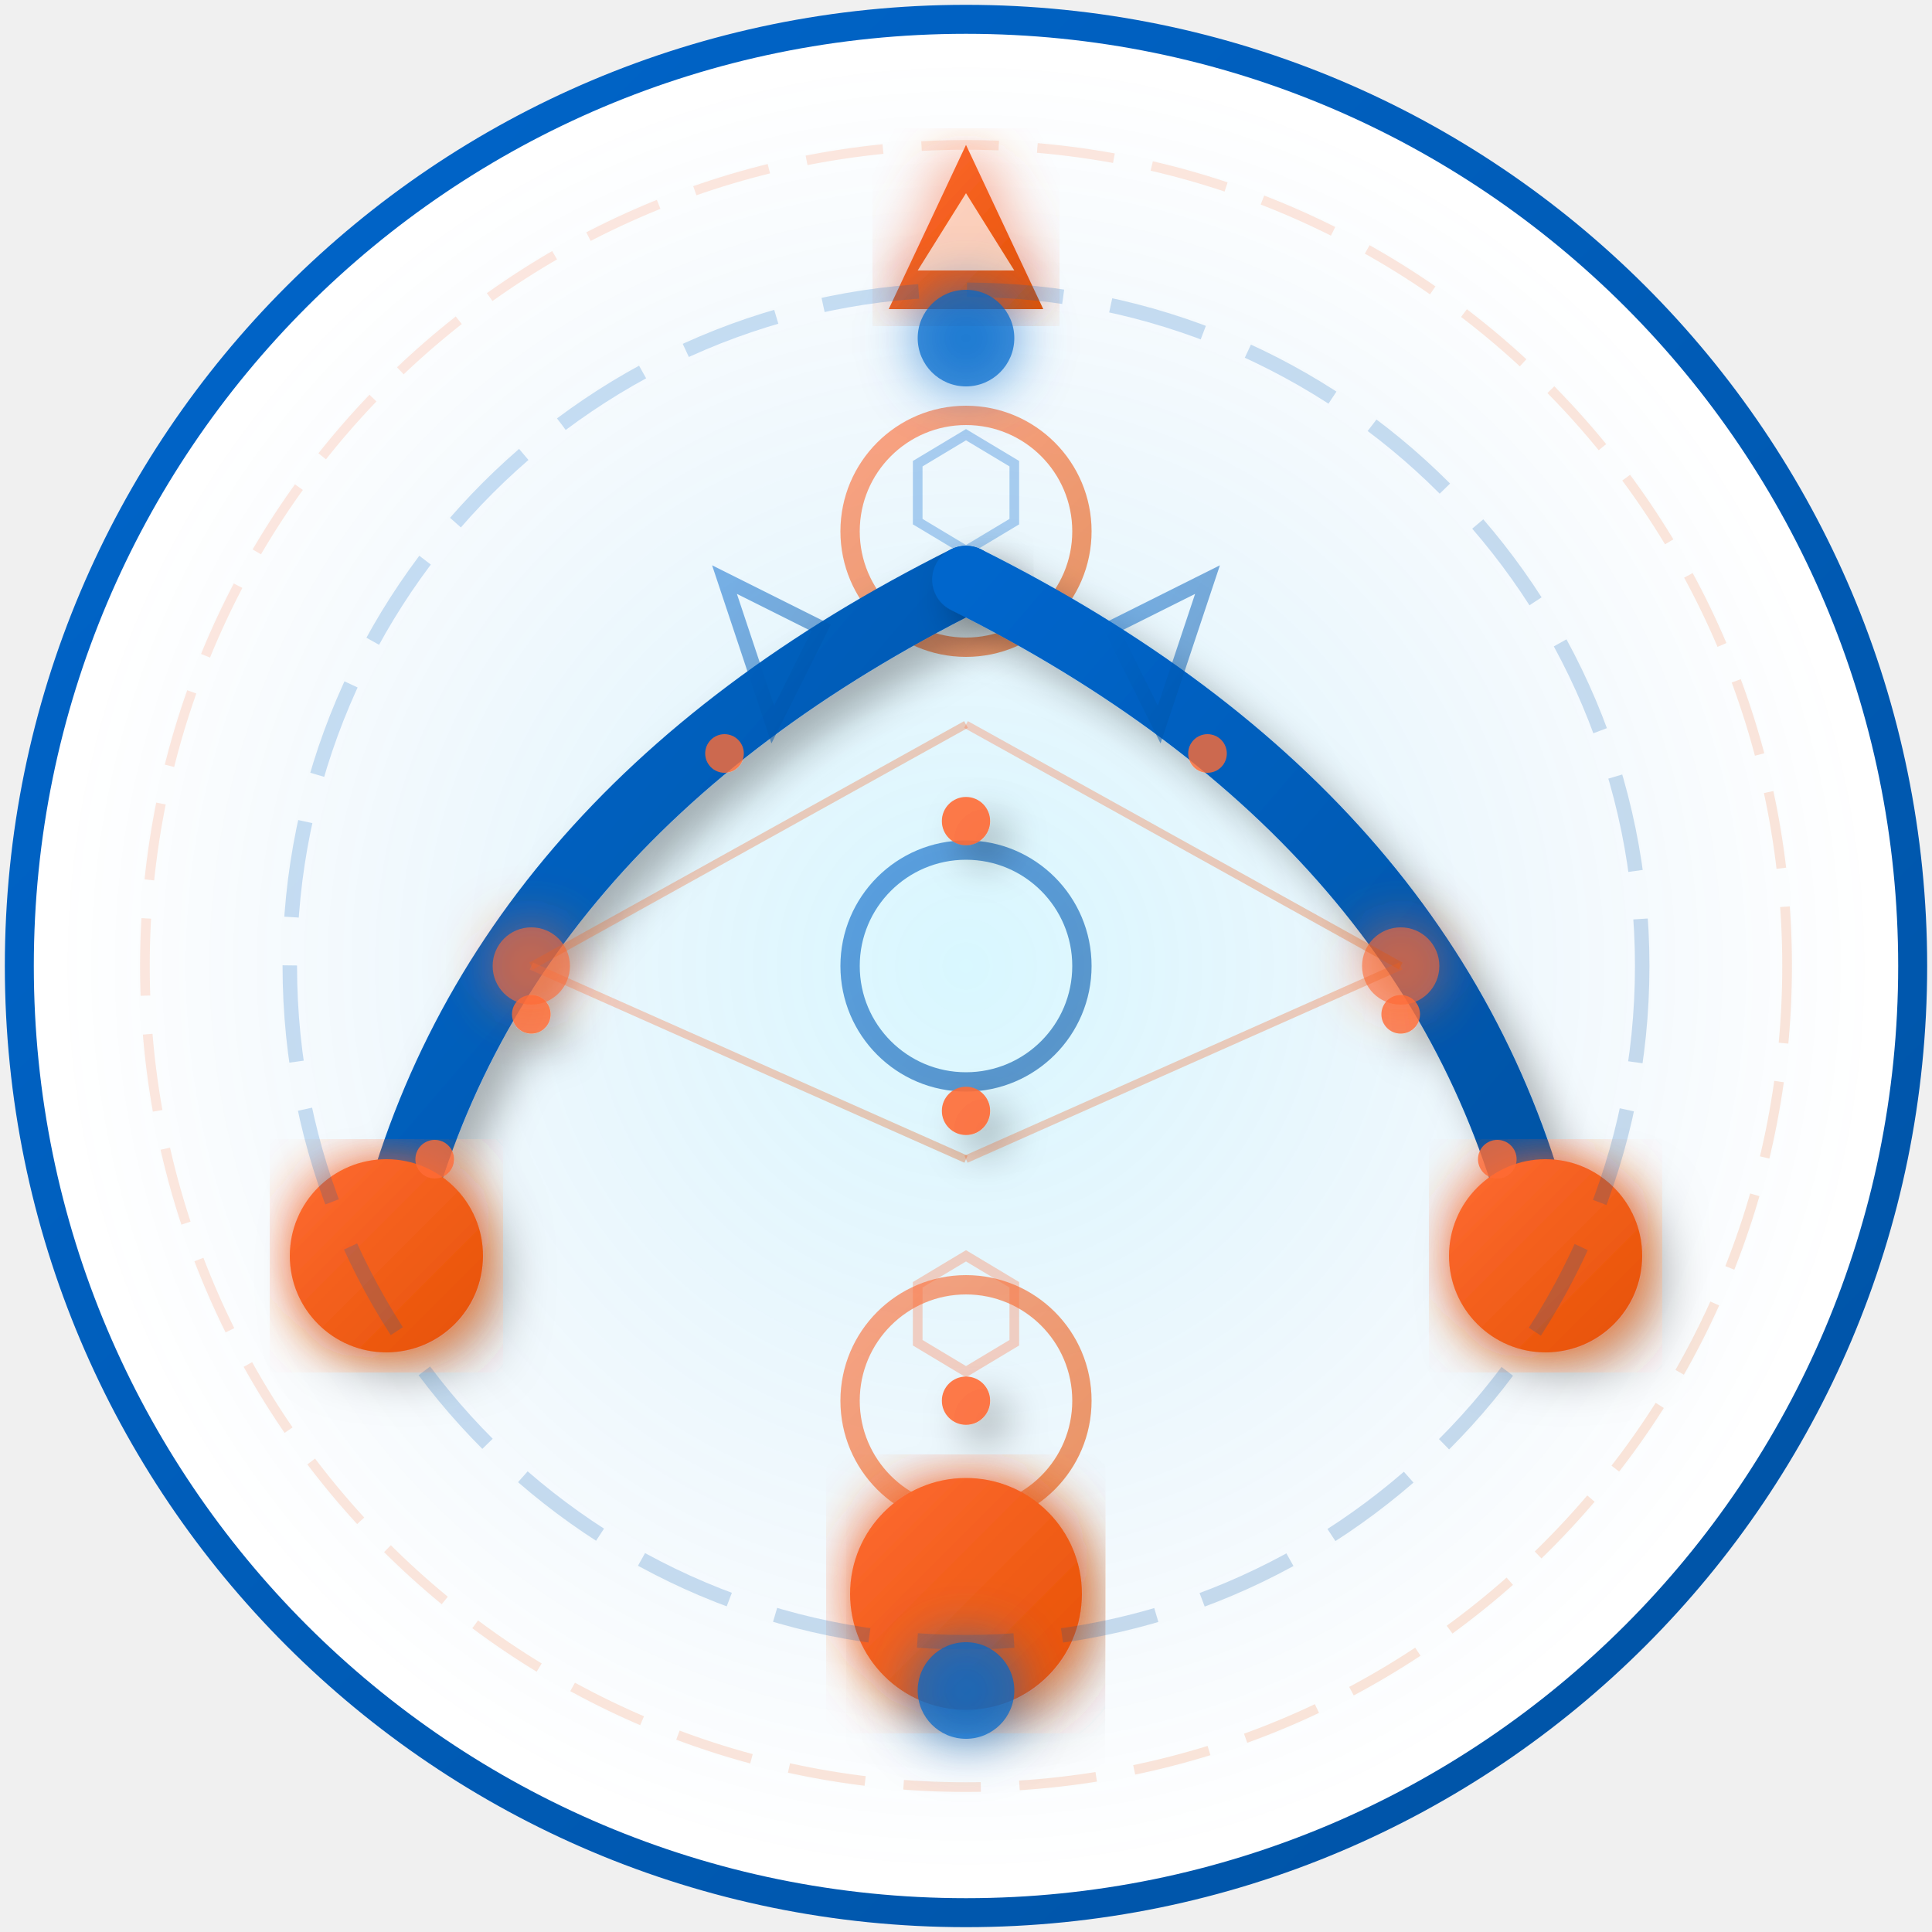
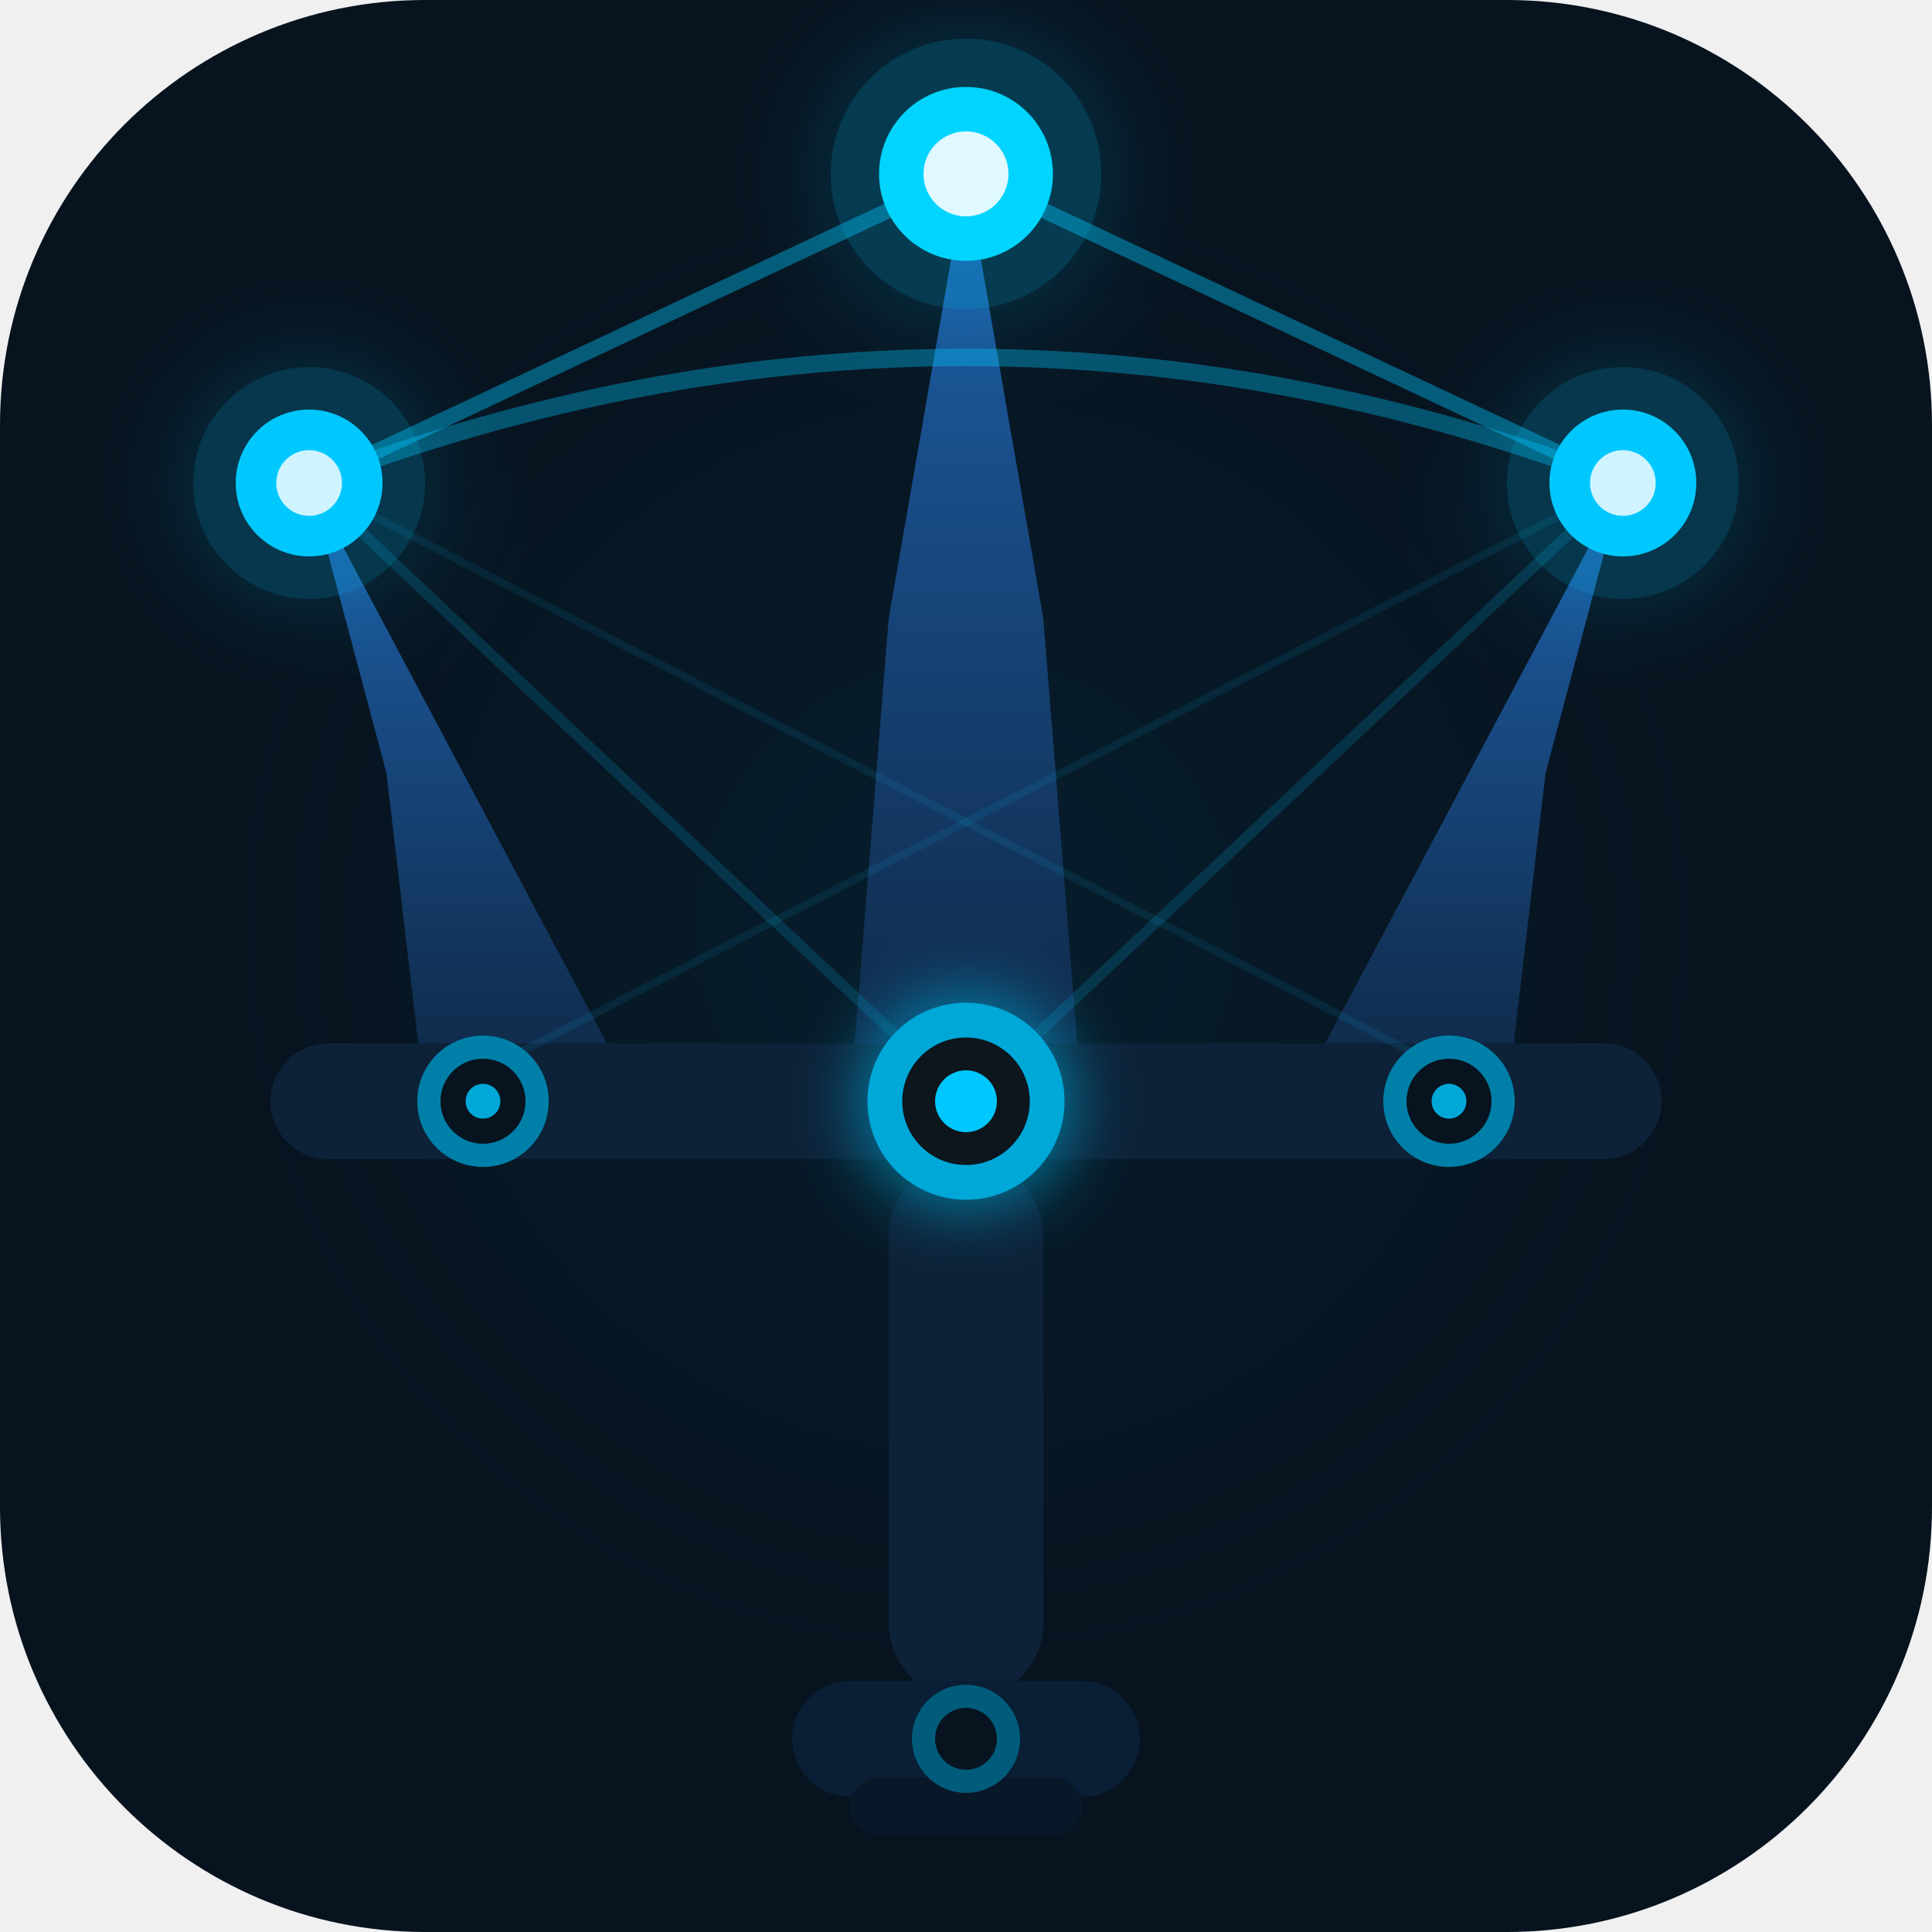
- <svg xmlns="http://www.w3.org/2000/svg" viewBox="0 0 200 200">
+ <svg xmlns="http://www.w3.org/2000/svg" viewBox="0 0 100 100">
  <defs>
-     <linearGradient id="gradientBlue" x1="0%" y1="0%" x2="100%" y2="100%">
-       <stop offset="0%" style="stop-color:#0066cc;stop-opacity:1" />
-       <stop offset="100%" style="stop-color:#0052a3;stop-opacity:1" />
-     </linearGradient>
-     <linearGradient id="gradientOrange" x1="0%" y1="0%" x2="100%" y2="100%">
-       <stop offset="0%" style="stop-color:#ff6b35;stop-opacity:1" />
-       <stop offset="100%" style="stop-color:#e55100;stop-opacity:1" />
-     </linearGradient>
-     <radialGradient id="gradientRadial" cx="50%" cy="50%" r="50%">
-       <stop offset="0%" style="stop-color:#00ccff;stop-opacity:0.3" />
-       <stop offset="100%" style="stop-color:#0066cc;stop-opacity:0" />
-     </radialGradient>
-     <filter id="glow">
-       <feGaussianBlur stdDeviation="3" result="coloredBlur" />
+     <filter id="tipGlow" x="-80%" y="-80%" width="260%" height="260%">
+       <feGaussianBlur in="SourceGraphic" stdDeviation="2.8" result="blur" />
      <feMerge>
-         <feMergeNode in="coloredBlur" />
+         <feMergeNode in="blur" />
        <feMergeNode in="SourceGraphic" />
      </feMerge>
    </filter>
-     <filter id="shadow">
-       <feDropShadow dx="2" dy="2" stdDeviation="2" flood-opacity="0.3" />
+     <filter id="jGlow" x="-60%" y="-60%" width="220%" height="220%">
+       <feGaussianBlur in="SourceGraphic" stdDeviation="1.8" result="blur" />
+       <feMerge>
+         <feMergeNode in="blur" />
+         <feMergeNode in="SourceGraphic" />
+       </feMerge>
    </filter>
+     <linearGradient id="prongGrad" x1="0.5" y1="1" x2="0.5" y2="0">
+       <stop offset="0%" stop-color="#0f2744" />
+       <stop offset="100%" stop-color="#1d5fa8" />
+     </linearGradient>
+     <linearGradient id="bodyGrad" x1="0" y1="0" x2="1" y2="0">
+       <stop offset="0%" stop-color="#0a1e35" />
+       <stop offset="50%" stop-color="#122a47" />
+       <stop offset="100%" stop-color="#0a1e35" />
+     </linearGradient>
  </defs>
-   <circle cx="100" cy="100" r="98" fill="#ffffff" stroke="url(#gradientBlue)" stroke-width="3" />
-   <circle cx="100" cy="100" r="95" fill="url(#gradientRadial)" opacity="0.5" />
-   <line x1="100" y1="20" x2="100" y2="170" stroke="url(#gradientBlue)" stroke-width="8" stroke-linecap="round" filter="url(#glow)" />
-   <circle cx="100" cy="55" r="12" fill="none" stroke="url(#gradientOrange)" stroke-width="2" opacity="0.6" />
-   <circle cx="100" cy="100" r="12" fill="none" stroke="url(#gradientBlue)" stroke-width="2" opacity="0.6" />
-   <circle cx="100" cy="145" r="12" fill="none" stroke="url(#gradientOrange)" stroke-width="2" opacity="0.6" />
-   <g filter="url(#shadow)">
-     <path d="M 100 60 Q 50 85 40 130" stroke="url(#gradientBlue)" stroke-width="7" stroke-linecap="round" fill="none" />
-     <circle cx="40" cy="130" r="10" fill="url(#gradientOrange)" filter="url(#glow)" />
-     <circle cx="75" cy="78" r="2" fill="#ff6b35" opacity="0.8" />
-     <circle cx="55" cy="105" r="2" fill="#ff6b35" opacity="0.8" />
-     <circle cx="45" cy="120" r="2" fill="#ff6b35" opacity="0.8" />
-   </g>
-   <g filter="url(#shadow)">
-     <path d="M 100 60 Q 150 85 160 130" stroke="url(#gradientBlue)" stroke-width="7" stroke-linecap="round" fill="none" />
-     <circle cx="160" cy="130" r="10" fill="url(#gradientOrange)" filter="url(#glow)" />
-     <circle cx="125" cy="78" r="2" fill="#ff6b35" opacity="0.8" />
-     <circle cx="145" cy="105" r="2" fill="#ff6b35" opacity="0.8" />
-     <circle cx="155" cy="120" r="2" fill="#ff6b35" opacity="0.8" />
-   </g>
-   <g filter="url(#shadow)">
-     <line x1="100" y1="60" x2="100" y2="165" stroke="url(#gradientBlue)" stroke-width="9" stroke-linecap="round" />
-     <circle cx="100" cy="165" r="12" fill="url(#gradientOrange)" filter="url(#glow)" />
-     <circle cx="100" cy="85" r="2.5" fill="#ff6b35" opacity="0.9" />
-     <circle cx="100" cy="115" r="2.5" fill="#ff6b35" opacity="0.9" />
-     <circle cx="100" cy="145" r="2.5" fill="#ff6b35" opacity="0.9" />
-   </g>
-   <g filter="url(#glow)">
-     <polygon points="100,15 92,32 108,32" fill="url(#gradientOrange)" />
-     <polygon points="100,20 95,28 105,28" fill="#ffffff" opacity="0.7" />
-   </g>
-   <circle cx="100" cy="100" r="70" fill="none" stroke="url(#gradientBlue)" stroke-width="1.5" opacity="0.2" stroke-dasharray="10,5" />
-   <circle cx="100" cy="100" r="85" fill="none" stroke="url(#gradientOrange)" stroke-width="1" opacity="0.15" stroke-dasharray="8,4" />
-   <g filter="url(#glow)">
-     <circle cx="100" cy="35" r="5" fill="#0066cc" opacity="0.7" />
-     <circle cx="55" cy="100" r="4" fill="#ff6b35" opacity="0.6" />
-     <circle cx="145" cy="100" r="4" fill="#ff6b35" opacity="0.6" />
-     <circle cx="100" cy="175" r="5" fill="#0066cc" opacity="0.7" />
-   </g>
-   <line x1="100" y1="35" x2="100" y2="60" stroke="url(#gradientBlue)" stroke-width="1" opacity="0.4" />
-   <line x1="100" y1="165" x2="100" y2="175" stroke="url(#gradientBlue)" stroke-width="1" opacity="0.4" />
-   <line x1="55" y1="100" x2="100" y2="75" stroke="url(#gradientOrange)" stroke-width="0.8" opacity="0.3" />
-   <line x1="145" y1="100" x2="100" y2="75" stroke="url(#gradientOrange)" stroke-width="0.8" opacity="0.3" />
-   <line x1="55" y1="100" x2="100" y2="120" stroke="url(#gradientOrange)" stroke-width="0.8" opacity="0.3" />
-   <line x1="145" y1="100" x2="100" y2="120" stroke="url(#gradientOrange)" stroke-width="0.8" opacity="0.3" />
-   <polygon points="75,60 85,65 80,75" fill="none" stroke="url(#gradientBlue)" stroke-width="1.5" opacity="0.5" />
-   <polygon points="125,60 115,65 120,75" fill="none" stroke="url(#gradientBlue)" stroke-width="1.5" opacity="0.5" />
-   <g opacity="0.3">
-     <polygon points="100,45 105,48 105,54 100,57 95,54 95,48" fill="none" stroke="#0066cc" stroke-width="1" />
-     <polygon points="100,130 105,133 105,139 100,142 95,139 95,133" fill="none" stroke="#ff6b35" stroke-width="1" />
-   </g>
+   <rect width="100" height="100" rx="22" fill="#07131f" />
+   <circle cx="50" cy="48" r="38" fill="url(#bgGlow)" opacity="0.06" />
+   <defs>
+     <radialGradient id="bgGlow" cx="50%" cy="50%" r="50%">
+       <stop offset="0%" stop-color="#00c8ff" stop-opacity="1" />
+       <stop offset="100%" stop-color="#00c8ff" stop-opacity="0" />
+     </radialGradient>
+   </defs>
+   <polygon points="50,9  46,32  44,57  56,57  54,32" fill="url(#prongGrad)" />
+   <polygon points="16,25  20,40  22,57  33,57" fill="url(#prongGrad)" />
+   <polygon points="84,25  80,40  78,57  67,57" fill="url(#prongGrad)" />
+   <rect x="14" y="54" width="72" height="6" rx="3" fill="#0d2238" />
+   <rect x="46" y="60" width="8" height="28" rx="4" fill="#0d2238" />
+   <rect x="41" y="87" width="18" height="6" rx="3" fill="#0a1e35" />
+   <rect x="44" y="92" width="12" height="3" rx="1.5" fill="#091829" />
+   <path d="M 16,25 Q 50,12 84,25" stroke="#00c8ff" stroke-width="0.9" fill="none" opacity="0.35" />
+   <line x1="16" y1="25" x2="50" y2="9" stroke="#00c8ff" stroke-width="0.8" opacity="0.4" />
+   <line x1="50" y1="9" x2="84" y2="25" stroke="#00c8ff" stroke-width="0.8" opacity="0.4" />
+   <line x1="16" y1="25" x2="50" y2="57" stroke="#00c8ff" stroke-width="0.55" opacity="0.16" />
+   <line x1="84" y1="25" x2="50" y2="57" stroke="#00c8ff" stroke-width="0.55" opacity="0.16" />
+   <line x1="16" y1="25" x2="78" y2="57" stroke="#00c8ff" stroke-width="0.4" opacity="0.09" />
+   <line x1="84" y1="25" x2="22" y2="57" stroke="#00c8ff" stroke-width="0.4" opacity="0.09" />
+   <circle cx="50" cy="9" r="7" fill="#00c8ff" opacity="0.22" filter="url(#tipGlow)" />
+   <circle cx="50" cy="9" r="4.5" fill="#00d4ff" />
+   <circle cx="50" cy="9" r="2.2" fill="#e0f8ff" />
+   <circle cx="16" cy="25" r="6" fill="#00c8ff" opacity="0.2" filter="url(#tipGlow)" />
+   <circle cx="16" cy="25" r="3.8" fill="#00c8ff" />
+   <circle cx="16" cy="25" r="1.7" fill="#cff4ff" />
+   <circle cx="84" cy="25" r="6" fill="#00c8ff" opacity="0.2" filter="url(#tipGlow)" />
+   <circle cx="84" cy="25" r="3.8" fill="#00c8ff" />
+   <circle cx="84" cy="25" r="1.7" fill="#cff4ff" />
+   <circle cx="50" cy="57" r="4.2" fill="#07131f" stroke="#00a8d8" stroke-width="1.8" filter="url(#jGlow)" />
+   <circle cx="50" cy="57" r="1.6" fill="#00c8ff" />
+   <circle cx="25" cy="57" r="2.8" fill="#07131f" stroke="#0080a8" stroke-width="1.2" />
+   <circle cx="25" cy="57" r="0.9" fill="#00a8d8" />
+   <circle cx="75" cy="57" r="2.8" fill="#07131f" stroke="#0080a8" stroke-width="1.2" />
+   <circle cx="75" cy="57" r="0.9" fill="#00a8d8" />
+   <circle cx="50" cy="90" r="2.2" fill="#07131f" stroke="#005c7a" stroke-width="1.2" />
</svg>
